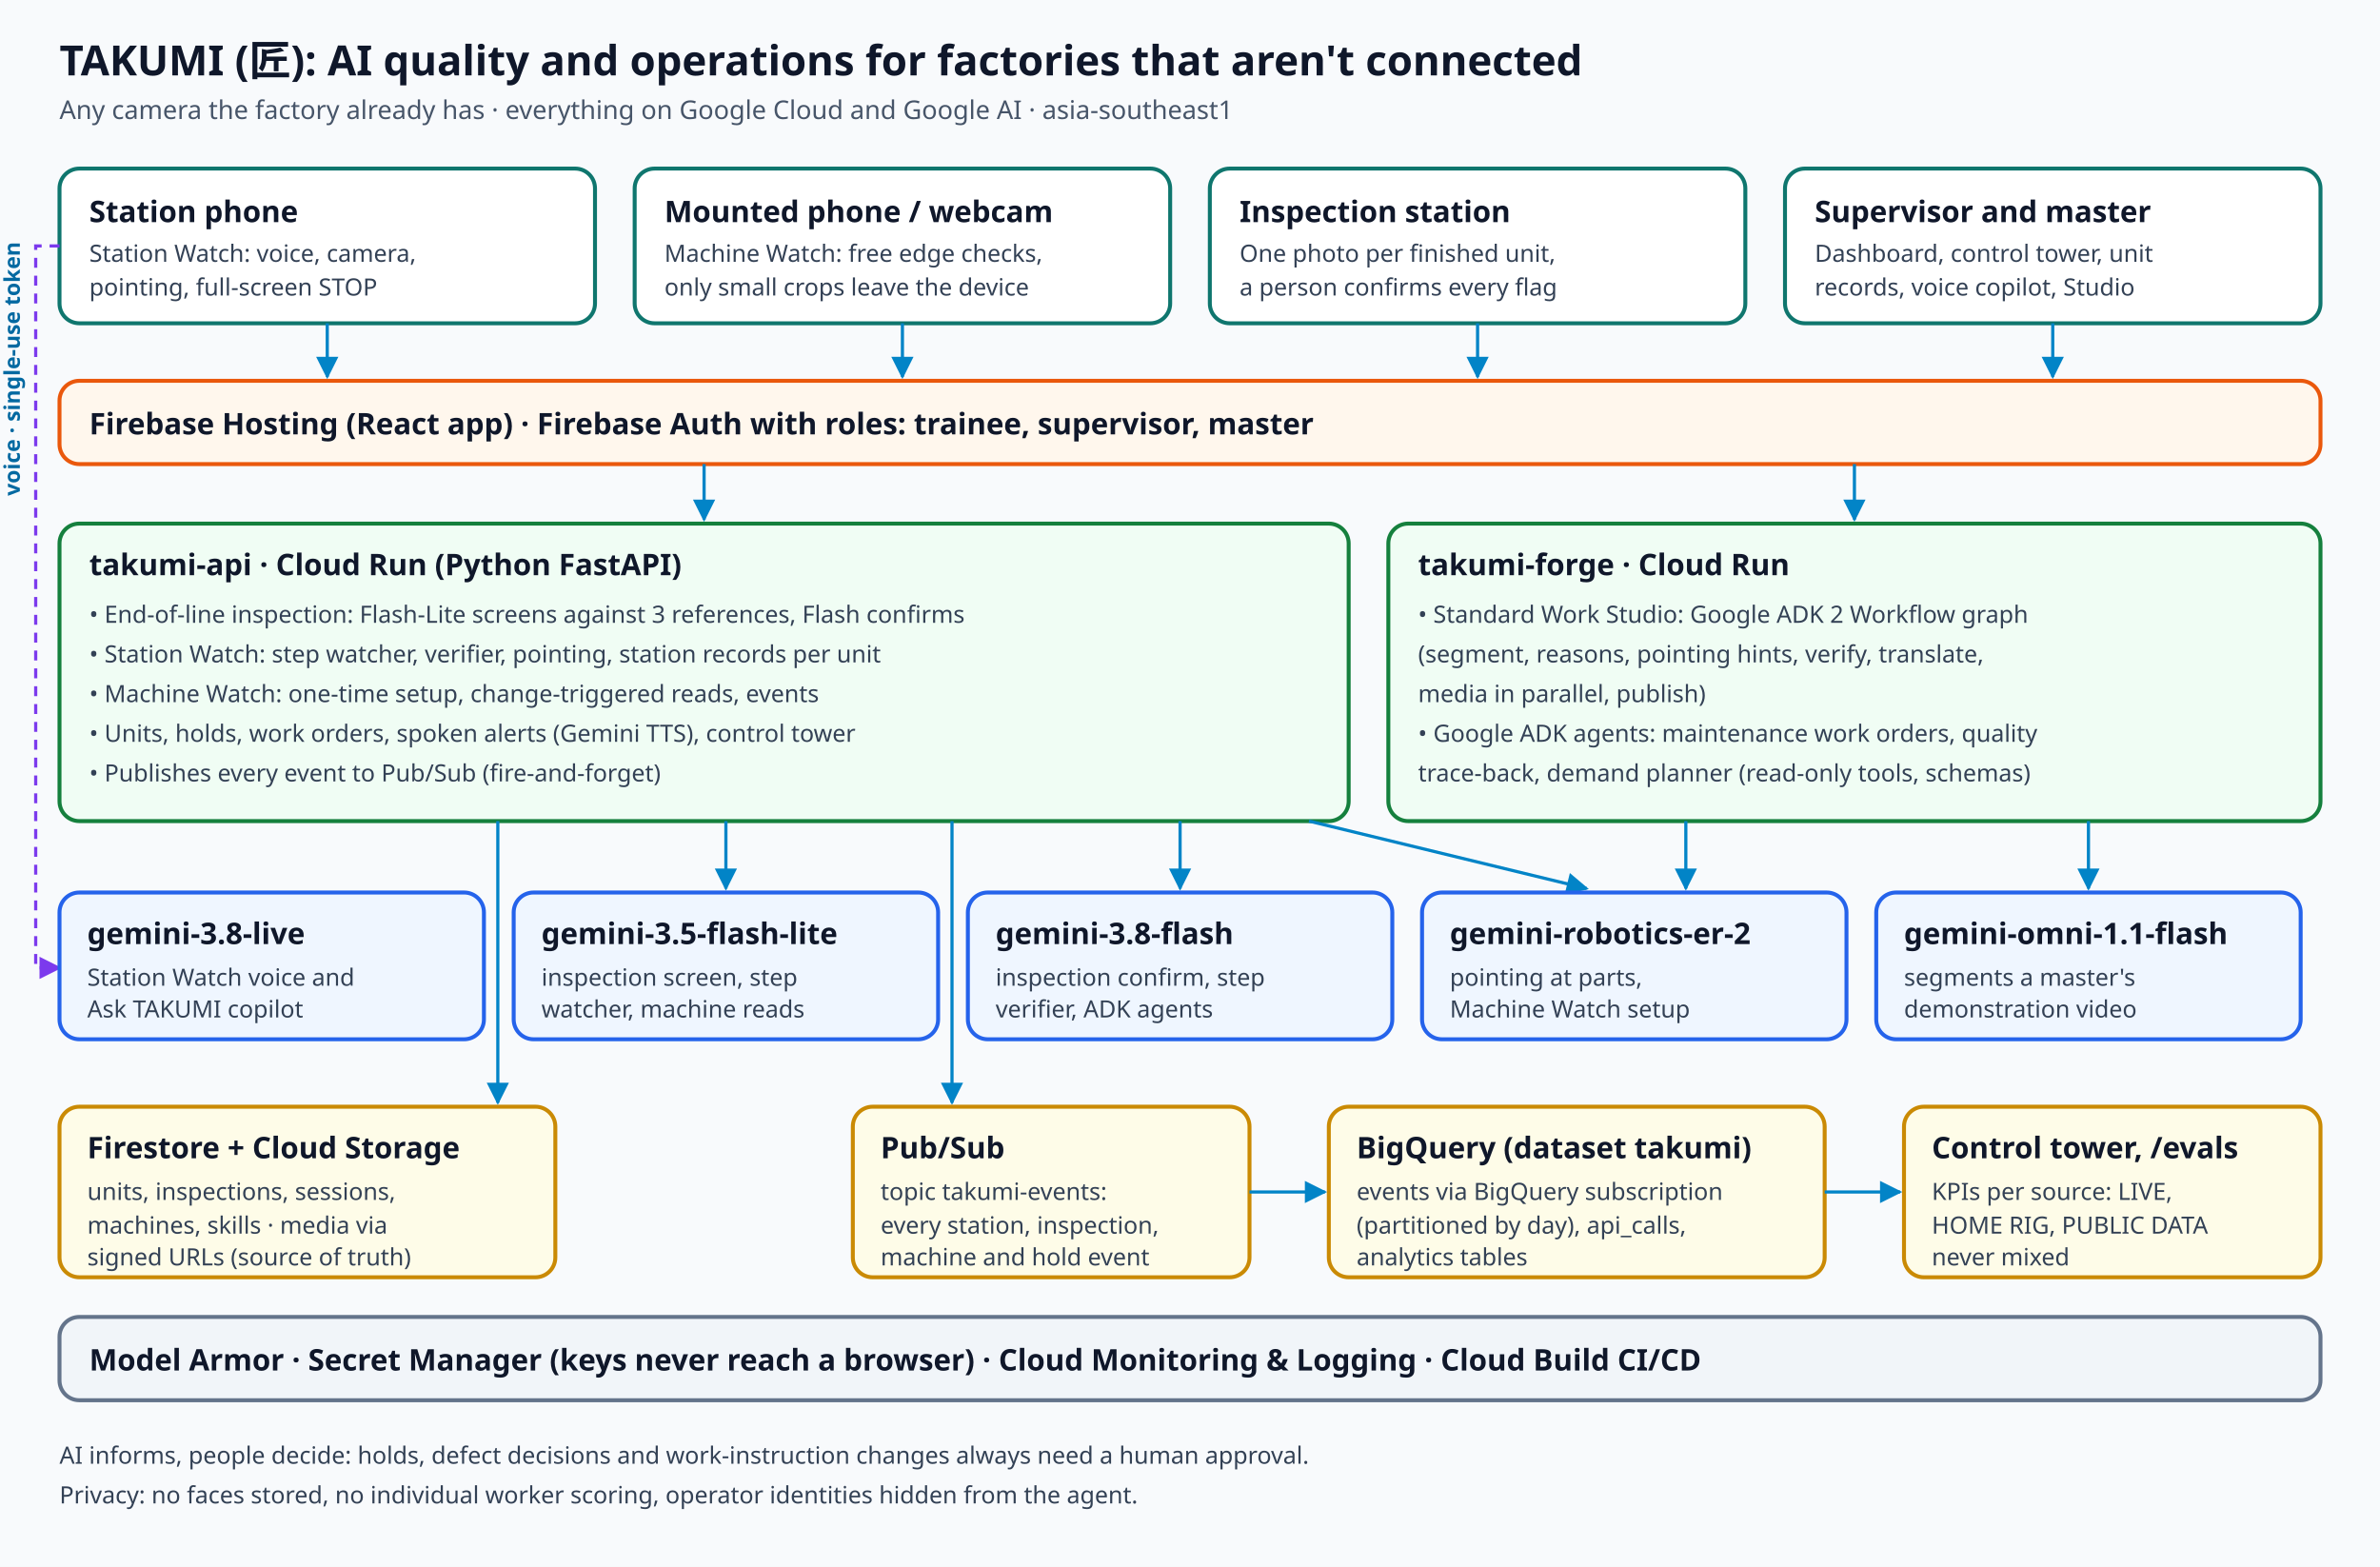
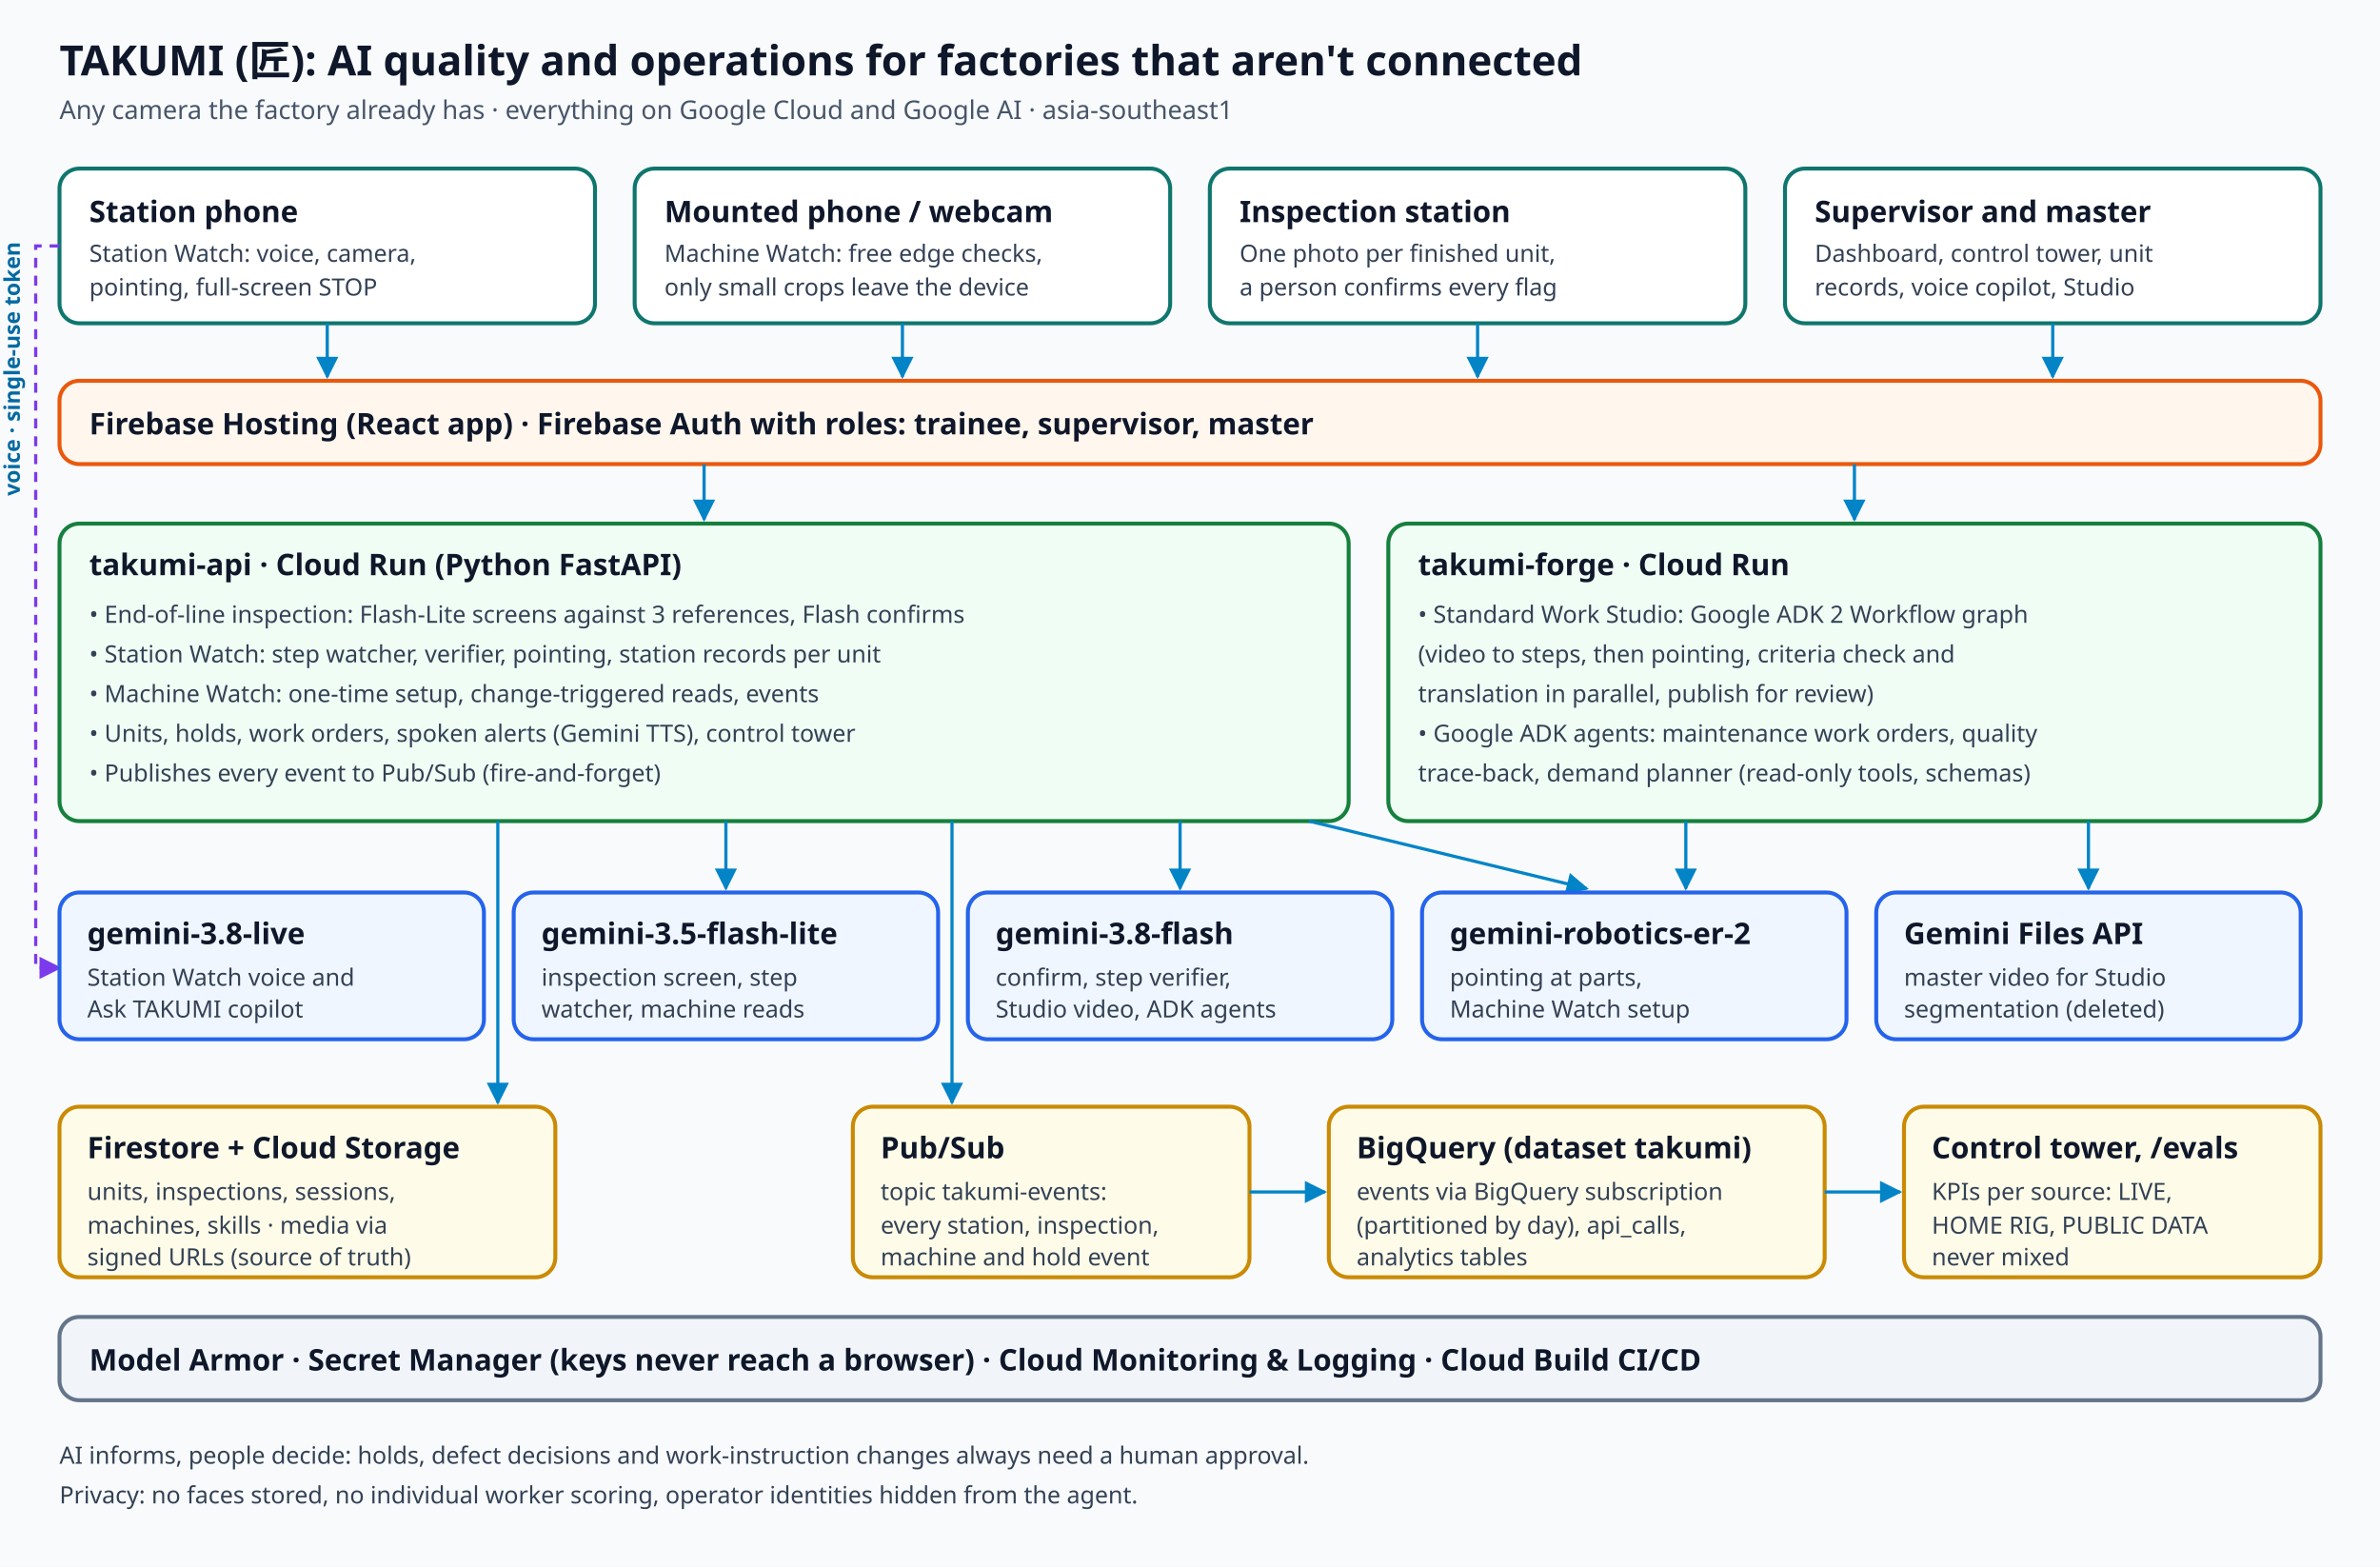
<svg xmlns="http://www.w3.org/2000/svg" viewBox="0 0 1200 790" width="100%" height="100%" role="img" aria-labelledby="t d">
  <defs>
    <style>
      .bg { fill: #f8fafc; }
      .floor { fill: #ffffff; stroke: #0f766e; stroke-width: 2; }
      .fire { fill: #fff7ed; stroke: #ea580c; stroke-width: 2; }
      .run { fill: #f0fdf4; stroke: #15803d; stroke-width: 2; }
      .ai { fill: #eff6ff; stroke: #2563eb; stroke-width: 2; }
      .data { fill: #fefce8; stroke: #ca8a04; stroke-width: 2; }
      .ops { fill: #f1f5f9; stroke: #64748b; stroke-width: 2; }
      .h1 { font: 700 21px 'Noto Sans', system-ui, sans-serif; fill: #0f172a; }
      .h2 { font: 500 13px 'Noto Sans', system-ui, sans-serif; fill: #475569; }
      .t { font: 700 15px 'Noto Sans', system-ui, sans-serif; fill: #0f172a; }
      .s { font: 500 12px 'Noto Sans', system-ui, sans-serif; fill: #334155; }
      .f { font: 600 11px 'Noto Sans', system-ui, sans-serif; fill: #0369a1; }
      .foot { font: 500 12px 'Noto Sans', system-ui, sans-serif; fill: #334155; }
      .a { stroke: #0284c7; stroke-width: 1.6; fill: none; marker-end: url(#ah); }
      .ad { stroke: #7c3aed; stroke-width: 1.6; stroke-dasharray: 5 4; fill: none; marker-end: url(#ahv); }
    </style>
    <marker id="ah" viewBox="0 0 10 10" refX="9" refY="5" markerWidth="7" markerHeight="7" orient="auto-start-reverse">
      <path d="M0,0 L10,5 L0,10 z" fill="#0284c7" />
    </marker>
    <marker id="ahv" viewBox="0 0 10 10" refX="9" refY="5" markerWidth="7" markerHeight="7" orient="auto-start-reverse">
      <path d="M0,0 L10,5 L0,10 z" fill="#7c3aed" />
    </marker>
  </defs>
  <rect class="bg" width="1200" height="790" />
  <text class="h1" x="30" y="38">TAKUMI (匠): AI quality and operations for factories that aren't connected</text>
  <text class="h2" x="30" y="60">Any camera the factory already has · everything on Google Cloud and Google AI · asia-southeast1</text>
  <rect class="floor" x="30" y="85" width="270" height="78" rx="10" />
  <text class="t" x="45" y="112">Station phone</text>
  <text class="s" x="45" y="132">Station Watch: voice, camera,</text>
  <text class="s" x="45" y="149">pointing, full-screen STOP</text>
  <rect class="floor" x="320" y="85" width="270" height="78" rx="10" />
  <text class="t" x="335" y="112">Mounted phone / webcam</text>
  <text class="s" x="335" y="132">Machine Watch: free edge checks,</text>
  <text class="s" x="335" y="149">only small crops leave the device</text>
  <rect class="floor" x="610" y="85" width="270" height="78" rx="10" />
  <text class="t" x="625" y="112">Inspection station</text>
  <text class="s" x="625" y="132">One photo per finished unit,</text>
  <text class="s" x="625" y="149">a person confirms every flag</text>
  <rect class="floor" x="900" y="85" width="270" height="78" rx="10" />
  <text class="t" x="915" y="112">Supervisor and master</text>
  <text class="s" x="915" y="132">Dashboard, control tower, unit</text>
  <text class="s" x="915" y="149">records, voice copilot, Studio</text>
  <path class="a" d="M165 163 V190" />
  <path class="a" d="M455 163 V190" />
  <path class="a" d="M745 163 V190" />
  <path class="a" d="M1035 163 V190" />
  <rect class="fire" x="30" y="192" width="1140" height="42" rx="10" />
  <text class="t" x="45" y="219">Firebase Hosting (React app) · Firebase Auth with roles: trainee, supervisor, master</text>
  <path class="a" d="M355 234 V262" />
  <path class="a" d="M935 234 V262" />
  <rect class="run" x="30" y="264" width="650" height="150" rx="10" />
  <text class="t" x="45" y="290">takumi-api · Cloud Run (Python FastAPI)</text>
  <text class="s" x="45" y="314">• End-of-line inspection: Flash-Lite screens against 3 references, Flash confirms</text>
  <text class="s" x="45" y="334">• Station Watch: step watcher, verifier, pointing, station records per unit</text>
  <text class="s" x="45" y="354">• Machine Watch: one-time setup, change-triggered reads, events</text>
  <text class="s" x="45" y="374">• Units, holds, work orders, spoken alerts (Gemini TTS), control tower</text>
  <text class="s" x="45" y="394">• Publishes every event to Pub/Sub (fire-and-forget)</text>
  <rect class="run" x="700" y="264" width="470" height="150" rx="10" />
  <text class="t" x="715" y="290">takumi-forge · Cloud Run</text>
  <text class="s" x="715" y="314">• Standard Work Studio: Google ADK 2 Workflow graph</text>
-   <text class="s" x="715" y="334">  (segment, reasons, pointing hints, verify, translate,</text>
-   <text class="s" x="715" y="354">  media in parallel, publish)</text>
+   <text class="s" x="715" y="334">  (video to steps, then pointing, criteria check and</text>
+   <text class="s" x="715" y="354">  translation in parallel, publish for review)</text>
  <text class="s" x="715" y="374">• Google ADK agents: maintenance work orders, quality</text>
  <text class="s" x="715" y="394">  trace-back, demand planner (read-only tools, schemas)</text>
  <path class="ad" d="M30 124 H18 V488 H30" />
  <text class="f" x="10" y="250" transform="rotate(-90 10 250)">voice · single-use token</text>
  <path class="a" d="M366 414 V448" />
  <path class="a" d="M595 414 V448" />
  <path class="a" d="M660 414 L800 448" />
  <path class="a" d="M850 414 V448" />
  <path class="a" d="M1053 414 V448" />
  <rect class="ai" x="30" y="450" width="214" height="74" rx="10" />
  <text class="t" x="44" y="476">gemini-3.8-live</text>
  <text class="s" x="44" y="497">Station Watch voice and</text>
  <text class="s" x="44" y="513">Ask TAKUMI copilot</text>
  <rect class="ai" x="259" y="450" width="214" height="74" rx="10" />
  <text class="t" x="273" y="476">gemini-3.5-flash-lite</text>
  <text class="s" x="273" y="497">inspection screen, step</text>
  <text class="s" x="273" y="513">watcher, machine reads</text>
  <rect class="ai" x="488" y="450" width="214" height="74" rx="10" />
  <text class="t" x="502" y="476">gemini-3.8-flash</text>
-   <text class="s" x="502" y="497">inspection confirm, step</text>
-   <text class="s" x="502" y="513">verifier, ADK agents</text>
+   <text class="s" x="502" y="497">confirm, step verifier,</text>
+   <text class="s" x="502" y="513">Studio video, ADK agents</text>
  <rect class="ai" x="717" y="450" width="214" height="74" rx="10" />
  <text class="t" x="731" y="476">gemini-robotics-er-2</text>
  <text class="s" x="731" y="497">pointing at parts,</text>
  <text class="s" x="731" y="513">Machine Watch setup</text>
  <rect class="ai" x="946" y="450" width="214" height="74" rx="10" />
-   <text class="t" x="960" y="476">gemini-omni-1.1-flash</text>
-   <text class="s" x="960" y="497">segments a master's</text>
-   <text class="s" x="960" y="513">demonstration video</text>
+   <text class="t" x="960" y="476">Gemini Files API</text>
+   <text class="s" x="960" y="497">master video for Studio</text>
+   <text class="s" x="960" y="513">segmentation (deleted)</text>
  <path class="a" d="M251 414 V556" />
  <path class="a" d="M480 414 V556" />
  <rect class="data" x="30" y="558" width="250" height="86" rx="10" />
  <text class="t" x="44" y="584">Firestore + Cloud Storage</text>
  <text class="s" x="44" y="605">units, inspections, sessions,</text>
  <text class="s" x="44" y="622">machines, skills · media via</text>
  <text class="s" x="44" y="638">signed URLs (source of truth)</text>
  <rect class="data" x="430" y="558" width="200" height="86" rx="10" />
  <text class="t" x="444" y="584">Pub/Sub</text>
  <text class="s" x="444" y="605">topic takumi-events:</text>
  <text class="s" x="444" y="622">every station, inspection,</text>
  <text class="s" x="444" y="638">machine and hold event</text>
  <path class="a" d="M630 601 H668" />
  <rect class="data" x="670" y="558" width="250" height="86" rx="10" />
  <text class="t" x="684" y="584">BigQuery (dataset takumi)</text>
  <text class="s" x="684" y="605">events via BigQuery subscription</text>
  <text class="s" x="684" y="622">(partitioned by day), api_calls,</text>
  <text class="s" x="684" y="638">analytics tables</text>
  <path class="a" d="M920 601 H958" />
  <rect class="data" x="960" y="558" width="210" height="86" rx="10" />
  <text class="t" x="974" y="584">Control tower, /evals</text>
  <text class="s" x="974" y="605">KPIs per source: LIVE,</text>
  <text class="s" x="974" y="622">HOME RIG, PUBLIC DATA</text>
  <text class="s" x="974" y="638">never mixed</text>
  <rect class="ops" x="30" y="664" width="1140" height="42" rx="10" />
  <text class="t" x="45" y="691">Model Armor · Secret Manager (keys never reach a browser) · Cloud Monitoring &amp; Logging · Cloud Build CI/CD</text>
  <text class="foot" x="30" y="738">AI informs, people decide: holds, defect decisions and work-instruction changes always need a human approval.</text>
  <text class="foot" x="30" y="758">Privacy: no faces stored, no individual worker scoring, operator identities hidden from the agent.</text>
</svg>
